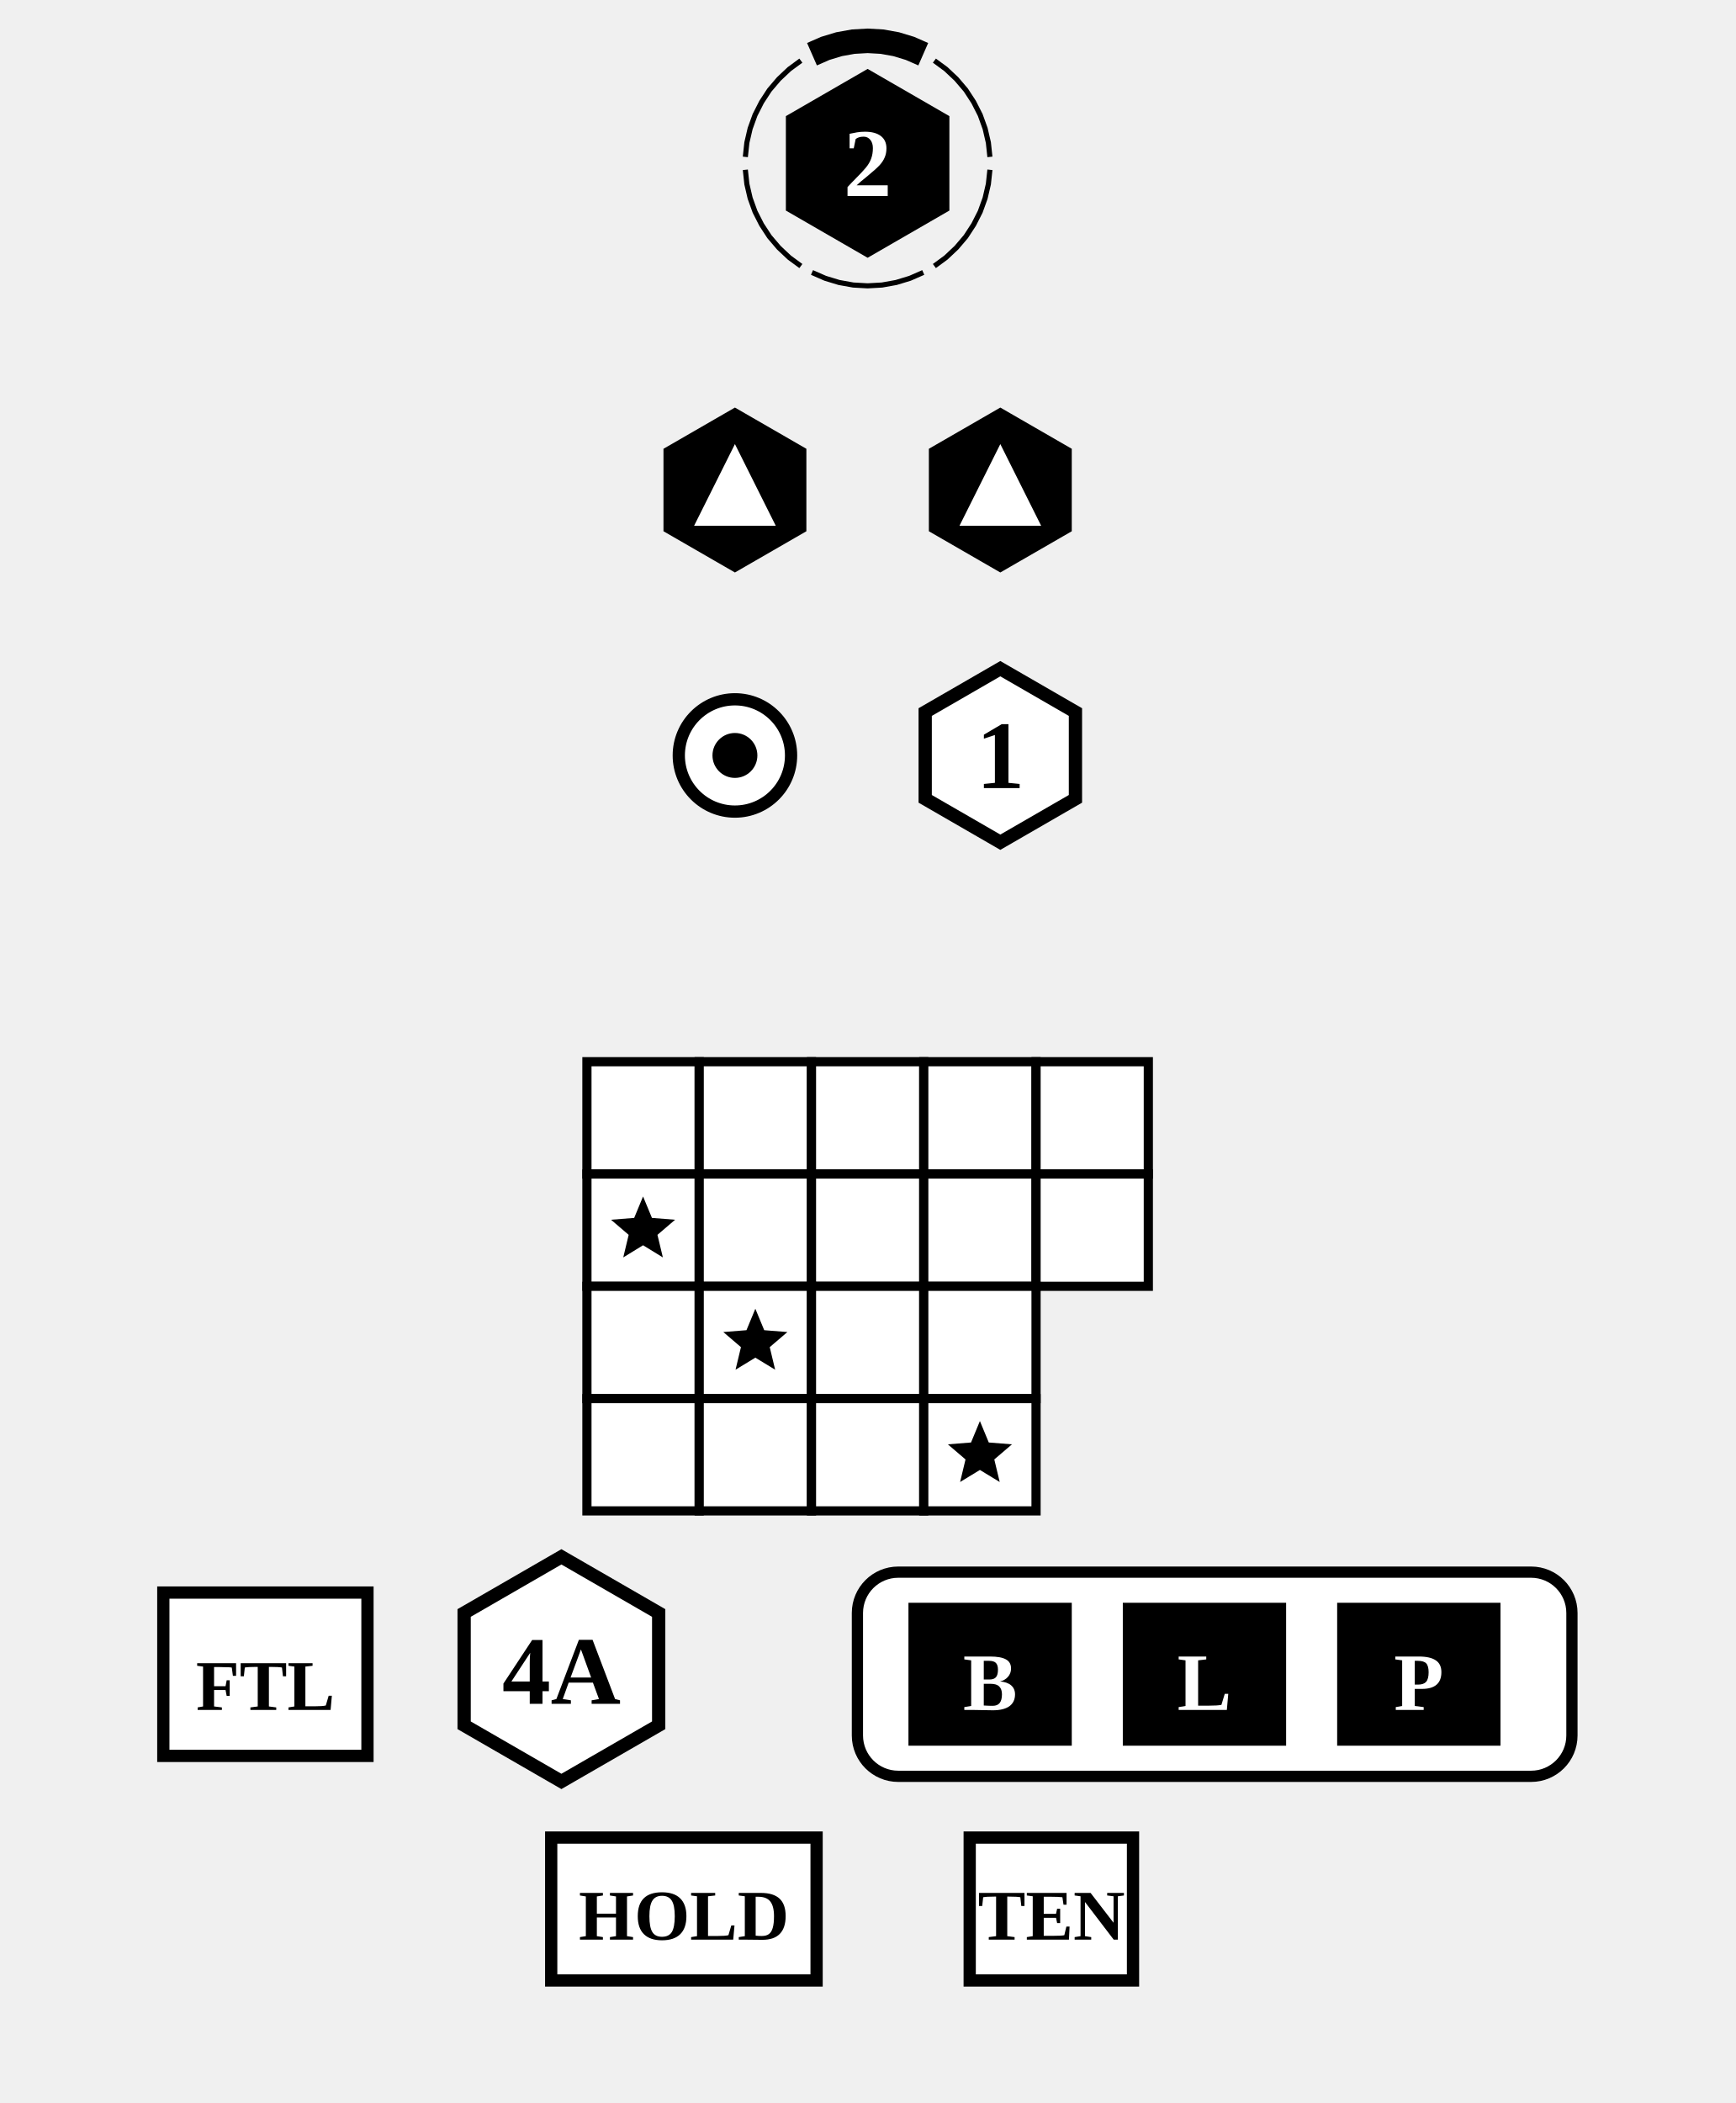
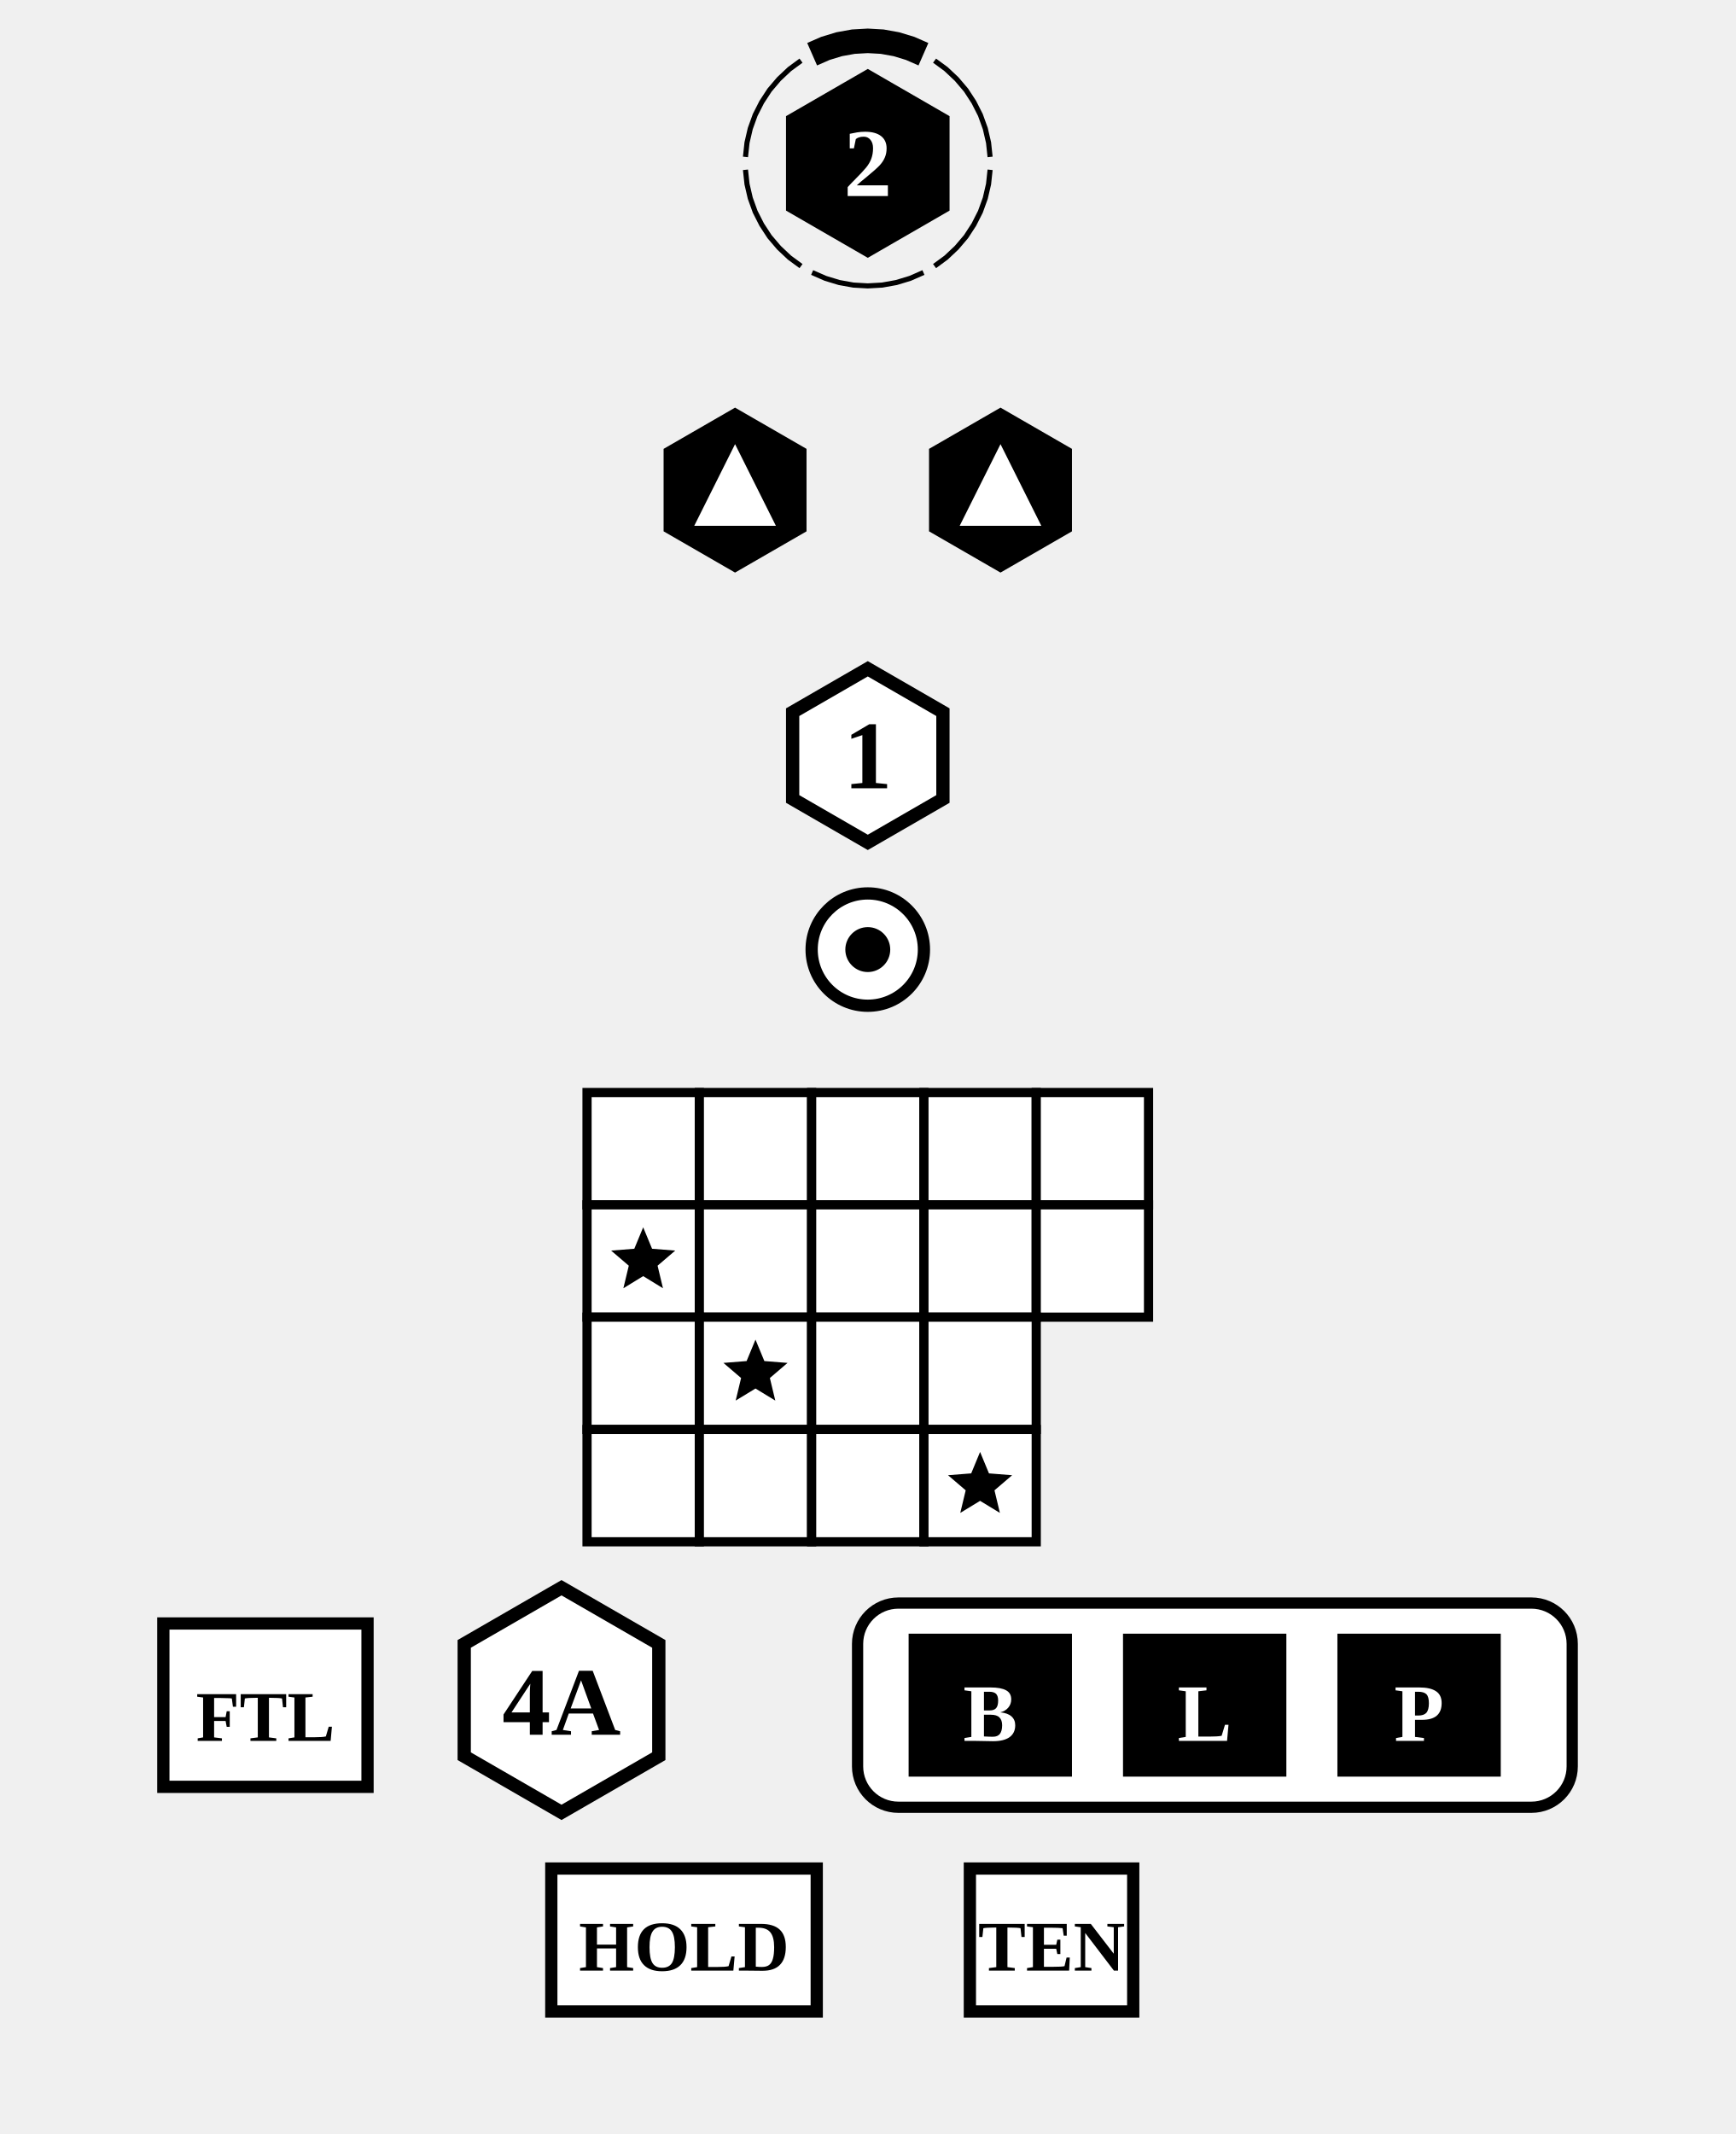
- <svg xmlns="http://www.w3.org/2000/svg" viewBox="0 0 170 206" class="ssd">
+ <svg xmlns="http://www.w3.org/2000/svg" viewBox="0 0 170 209" class="ssd">
  <path d="M85 7.5 L92.36 11.75 L92.36 20.25 L85 24.5 L77.64 20.25 L77.64 11.75 Z" fill="black" stroke="black" stroke-width="1.3" data-ref="system:s1" />
  <text x="85" y="19.2" font-size="9.5" text-anchor="middle" fill="white" font-weight="700" data-ref="system:s1">2</text>
  <path d="M79.55 5.31 L80.85 4.74 L82.2 4.33 L83.59 4.08 L85 4 L86.41 4.08 L87.8 4.33 L89.15 4.74 L90.45 5.31" fill="none" stroke="black" stroke-width="2.4" data-ref="system:s1" />
  <path d="M91.54 5.94 L92.67 6.77 L93.7 7.74 L94.62 8.82 L95.39 10 L96.03 11.26 L96.51 12.59 L96.83 13.97 L96.98 15.37" fill="none" stroke="black" stroke-width="0.5" data-ref="system:s1" />
  <path d="M96.98 16.63 L96.83 18.03 L96.51 19.41 L96.03 20.74 L95.39 22 L94.62 23.18 L93.7 24.26 L92.67 25.23 L91.54 26.06" fill="none" stroke="black" stroke-width="0.5" data-ref="system:s1" />
  <path d="M90.45 26.69 L89.15 27.26 L87.8 27.67 L86.41 27.92 L85 28 L83.59 27.92 L82.2 27.67 L80.85 27.26 L79.55 26.69" fill="none" stroke="black" stroke-width="0.5" data-ref="system:s1" />
  <path d="M78.46 26.06 L77.33 25.23 L76.3 24.26 L75.38 23.18 L74.61 22 L73.97 20.74 L73.49 19.41 L73.17 18.03 L73.02 16.63" fill="none" stroke="black" stroke-width="0.5" data-ref="system:s1" />
  <path d="M73.02 15.37 L73.17 13.97 L73.49 12.59 L73.97 11.26 L74.61 10 L75.38 8.82 L76.3 7.74 L77.33 6.77 L78.46 5.94" fill="none" stroke="black" stroke-width="0.5" data-ref="system:s1" />
  <path d="M72 40.5 L78.5 44.25 L78.5 51.75 L72 55.5 L65.5 51.75 L65.5 44.25 Z" fill="black" stroke="black" stroke-width="1" data-ref="system:s3" />
  <path d="M68 51.5 L72 43.5 L76 51.5 Z" fill="white" stroke="none" stroke-width="0" data-ref="system:s3" />
  <path d="M98 40.5 L104.5 44.25 L104.5 51.75 L98 55.5 L91.5 51.75 L91.5 44.25 Z" fill="black" stroke="black" stroke-width="1" data-ref="system:s4" />
  <path d="M94 51.5 L98 43.5 L102 51.5 Z" fill="white" stroke="none" stroke-width="0" data-ref="system:s4" />
-   <circle cx="72" cy="74" r="5.5" fill="white" stroke="black" stroke-width="1.2" data-ref="system:s5" />
-   <circle cx="72" cy="74" r="2.2" fill="black" stroke="none" stroke-width="0" data-ref="system:s5" />
-   <path d="M98 65.5 L105.36 69.75 L105.36 78.25 L98 82.5 L90.64 78.25 L90.64 69.75 Z" fill="white" stroke="black" stroke-width="1.3" data-ref="system:s2" />
-   <text x="98" y="77.2" font-size="9.5" text-anchor="middle" fill="black" font-weight="700" data-ref="system:s2">1</text>
-   <rect x="57.5" y="104" width="11" height="11" fill="white" stroke="black" stroke-width="0.9" data-ref="hull:1" />
-   <rect x="68.5" y="104" width="11" height="11" fill="white" stroke="black" stroke-width="0.9" data-ref="hull:2" />
-   <rect x="79.5" y="104" width="11" height="11" fill="white" stroke="black" stroke-width="0.9" data-ref="hull:3" />
-   <rect x="90.5" y="104" width="11" height="11" fill="white" stroke="black" stroke-width="0.9" data-ref="hull:4" />
-   <rect x="101.5" y="104" width="11" height="11" fill="white" stroke="black" stroke-width="0.9" data-ref="hull:5" />
-   <rect x="57.5" y="115" width="11" height="11" fill="white" stroke="black" stroke-width="0.9" data-ref="hull:6" />
-   <path d="M63 117.2L63.87 119.3L66.14 119.48L64.41 120.96L64.94 123.17L63 121.98L61.06 123.17L61.59 120.96L59.86 119.48L62.13 119.3Z" fill="black" stroke="none" stroke-width="0" />
-   <rect x="68.5" y="115" width="11" height="11" fill="white" stroke="black" stroke-width="0.9" data-ref="hull:7" />
-   <rect x="79.5" y="115" width="11" height="11" fill="white" stroke="black" stroke-width="0.9" data-ref="hull:8" />
-   <rect x="90.5" y="115" width="11" height="11" fill="white" stroke="black" stroke-width="0.9" data-ref="hull:9" />
-   <rect x="101.5" y="115" width="11" height="11" fill="white" stroke="black" stroke-width="0.9" data-ref="hull:10" />
-   <rect x="57.5" y="126" width="11" height="11" fill="white" stroke="black" stroke-width="0.9" data-ref="hull:11" />
-   <rect x="68.5" y="126" width="11" height="11" fill="white" stroke="black" stroke-width="0.9" data-ref="hull:12" />
-   <path d="M74 128.2L74.87 130.3L77.14 130.48L75.41 131.96L75.94 134.17L74 132.99L72.06 134.17L72.59 131.96L70.86 130.48L73.13 130.3Z" fill="black" stroke="none" stroke-width="0" />
-   <rect x="79.5" y="126" width="11" height="11" fill="white" stroke="black" stroke-width="0.9" data-ref="hull:13" />
-   <rect x="90.5" y="126" width="11" height="11" fill="white" stroke="black" stroke-width="0.9" data-ref="hull:14" />
-   <rect x="57.5" y="137" width="11" height="11" fill="white" stroke="black" stroke-width="0.9" data-ref="hull:15" />
-   <rect x="68.5" y="137" width="11" height="11" fill="white" stroke="black" stroke-width="0.9" data-ref="hull:16" />
-   <rect x="79.5" y="137" width="11" height="11" fill="white" stroke="black" stroke-width="0.9" data-ref="hull:17" />
-   <rect x="90.5" y="137" width="11" height="11" fill="white" stroke="black" stroke-width="0.9" data-ref="hull:18" />
-   <path d="M96 139.2L96.87 141.3L99.14 141.48L97.41 142.96L97.94 145.17L96 143.99L94.06 145.17L94.59 142.96L92.86 141.48L95.13 141.3Z" fill="black" stroke="none" stroke-width="0" />
-   <rect x="16" y="156" width="20" height="16" fill="white" stroke="black" stroke-width="1.2" />
-   <text x="26" y="167.5" font-size="7" text-anchor="middle" fill="black" font-weight="700">FTL</text>
-   <path d="M55 152.5 L64.53 158 L64.53 169 L55 174.5 L45.47 169 L45.47 158 Z" fill="white" stroke="black" stroke-width="1.3" />
-   <text x="55" y="166.9" font-size="9.5" text-anchor="middle" fill="black" font-weight="700">4A</text>
-   <rect x="84" y="154" width="70" height="20" rx="4" fill="white" stroke="black" stroke-width="1.1" />
-   <rect x="89" y="157" width="16" height="14" fill="black" stroke="none" stroke-width="0" />
-   <text x="97" y="167.5" font-size="8" text-anchor="middle" fill="white" font-weight="700">B</text>
-   <rect x="110" y="157" width="16" height="14" fill="black" stroke="none" stroke-width="0" />
-   <text x="118" y="167.5" font-size="8" text-anchor="middle" fill="white" font-weight="700">L</text>
-   <rect x="131" y="157" width="16" height="14" fill="black" stroke="none" stroke-width="0" />
-   <text x="139" y="167.5" font-size="8" text-anchor="middle" fill="white" font-weight="700">P</text>
-   <rect x="54" y="180" width="26" height="14" fill="white" stroke="black" stroke-width="1.2" data-ref="system:s6" />
-   <text x="67" y="190" font-size="7" text-anchor="middle" fill="black" font-weight="700" data-ref="system:s6">HOLD</text>
-   <rect x="95" y="180" width="16" height="14" fill="white" stroke="black" stroke-width="1.2" data-ref="system:s7" />
-   <text x="103" y="190" font-size="7" text-anchor="middle" fill="black" font-weight="700" data-ref="system:s7">TEN</text>
+   <path d="M85 65.5 L92.36 69.75 L92.36 78.25 L85 82.5 L77.64 78.25 L77.64 69.75 Z" fill="white" stroke="black" stroke-width="1.3" data-ref="system:s2" />
+   <text x="85" y="77.2" font-size="9.5" text-anchor="middle" fill="black" font-weight="700" data-ref="system:s2">1</text>
+   <circle cx="85" cy="93" r="5.5" fill="white" stroke="black" stroke-width="1.2" data-ref="system:s5" />
+   <circle cx="85" cy="93" r="2.2" fill="black" stroke="none" stroke-width="0" data-ref="system:s5" />
+   <rect x="57.5" y="107" width="11" height="11" fill="white" stroke="black" stroke-width="0.9" data-ref="hull:1" />
+   <rect x="68.5" y="107" width="11" height="11" fill="white" stroke="black" stroke-width="0.9" data-ref="hull:2" />
+   <rect x="79.5" y="107" width="11" height="11" fill="white" stroke="black" stroke-width="0.9" data-ref="hull:3" />
+   <rect x="90.5" y="107" width="11" height="11" fill="white" stroke="black" stroke-width="0.9" data-ref="hull:4" />
+   <rect x="101.5" y="107" width="11" height="11" fill="white" stroke="black" stroke-width="0.9" data-ref="hull:5" />
+   <rect x="57.5" y="118" width="11" height="11" fill="white" stroke="black" stroke-width="0.9" data-ref="hull:6" />
+   <path d="M63 120.2L63.87 122.3L66.14 122.48L64.41 123.96L64.94 126.17L63 124.98L61.06 126.17L61.59 123.96L59.86 122.48L62.13 122.3Z" fill="black" stroke="none" stroke-width="0" />
+   <rect x="68.5" y="118" width="11" height="11" fill="white" stroke="black" stroke-width="0.9" data-ref="hull:7" />
+   <rect x="79.5" y="118" width="11" height="11" fill="white" stroke="black" stroke-width="0.9" data-ref="hull:8" />
+   <rect x="90.5" y="118" width="11" height="11" fill="white" stroke="black" stroke-width="0.9" data-ref="hull:9" />
+   <rect x="101.5" y="118" width="11" height="11" fill="white" stroke="black" stroke-width="0.9" data-ref="hull:10" />
+   <rect x="57.5" y="129" width="11" height="11" fill="white" stroke="black" stroke-width="0.9" data-ref="hull:11" />
+   <rect x="68.5" y="129" width="11" height="11" fill="white" stroke="black" stroke-width="0.9" data-ref="hull:12" />
+   <path d="M74 131.2L74.87 133.3L77.14 133.48L75.41 134.96L75.94 137.17L74 135.99L72.06 137.17L72.59 134.96L70.86 133.48L73.13 133.3Z" fill="black" stroke="none" stroke-width="0" />
+   <rect x="79.5" y="129" width="11" height="11" fill="white" stroke="black" stroke-width="0.9" data-ref="hull:13" />
+   <rect x="90.5" y="129" width="11" height="11" fill="white" stroke="black" stroke-width="0.9" data-ref="hull:14" />
+   <rect x="57.5" y="140" width="11" height="11" fill="white" stroke="black" stroke-width="0.9" data-ref="hull:15" />
+   <rect x="68.5" y="140" width="11" height="11" fill="white" stroke="black" stroke-width="0.9" data-ref="hull:16" />
+   <rect x="79.5" y="140" width="11" height="11" fill="white" stroke="black" stroke-width="0.9" data-ref="hull:17" />
+   <rect x="90.5" y="140" width="11" height="11" fill="white" stroke="black" stroke-width="0.9" data-ref="hull:18" />
+   <path d="M96 142.2L96.87 144.3L99.14 144.48L97.41 145.96L97.94 148.17L96 146.99L94.06 148.17L94.59 145.96L92.86 144.48L95.13 144.3Z" fill="black" stroke="none" stroke-width="0" />
+   <rect x="16" y="159" width="20" height="16" fill="white" stroke="black" stroke-width="1.2" />
+   <text x="26" y="170.5" font-size="7" text-anchor="middle" fill="black" font-weight="700">FTL</text>
+   <path d="M55 155.5 L64.53 161 L64.53 172 L55 177.5 L45.47 172 L45.47 161 Z" fill="white" stroke="black" stroke-width="1.3" />
+   <text x="55" y="169.9" font-size="9.5" text-anchor="middle" fill="black" font-weight="700">4A</text>
+   <rect x="84" y="157" width="70" height="20" rx="4" fill="white" stroke="black" stroke-width="1.1" />
+   <rect x="89" y="160" width="16" height="14" fill="black" stroke="none" stroke-width="0" />
+   <text x="97" y="170.5" font-size="8" text-anchor="middle" fill="white" font-weight="700">B</text>
+   <rect x="110" y="160" width="16" height="14" fill="black" stroke="none" stroke-width="0" />
+   <text x="118" y="170.5" font-size="8" text-anchor="middle" fill="white" font-weight="700">L</text>
+   <rect x="131" y="160" width="16" height="14" fill="black" stroke="none" stroke-width="0" />
+   <text x="139" y="170.5" font-size="8" text-anchor="middle" fill="white" font-weight="700">P</text>
+   <rect x="54" y="183" width="26" height="14" fill="white" stroke="black" stroke-width="1.2" data-ref="system:s6" />
+   <text x="67" y="193" font-size="7" text-anchor="middle" fill="black" font-weight="700" data-ref="system:s6">HOLD</text>
+   <rect x="95" y="183" width="16" height="14" fill="white" stroke="black" stroke-width="1.2" data-ref="system:s7" />
+   <text x="103" y="193" font-size="7" text-anchor="middle" fill="black" font-weight="700" data-ref="system:s7">TEN</text>
</svg>
